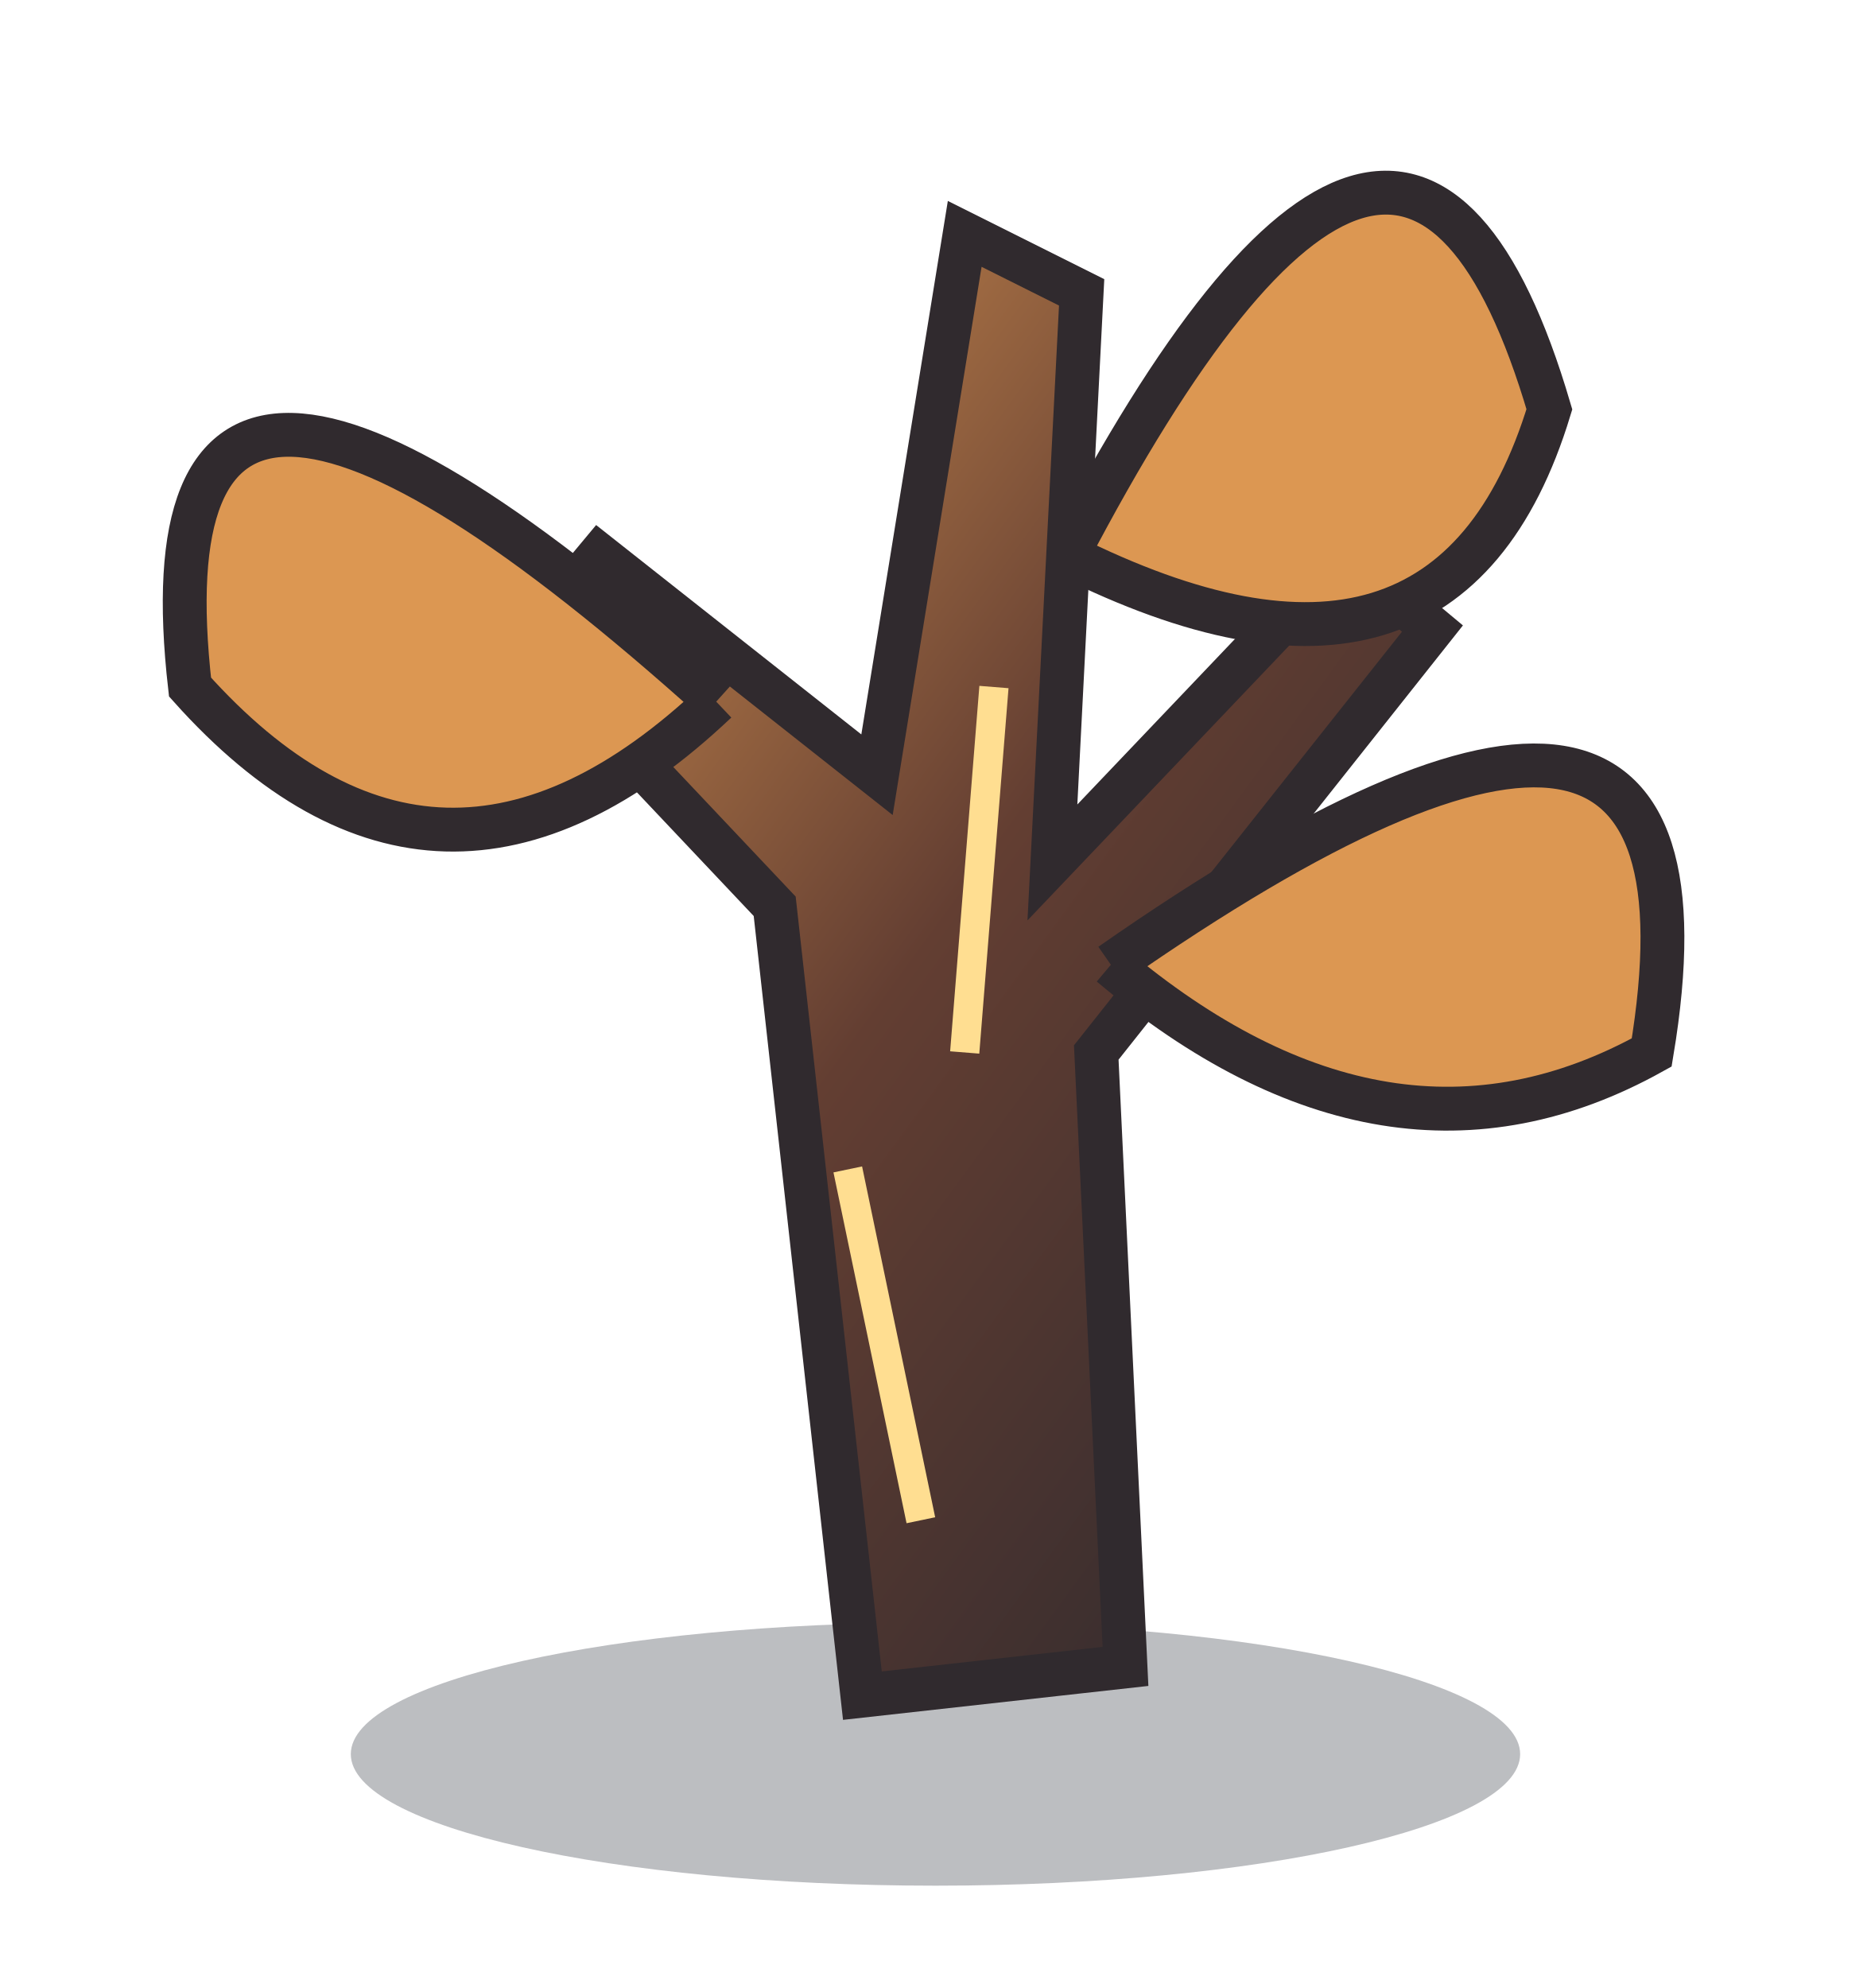
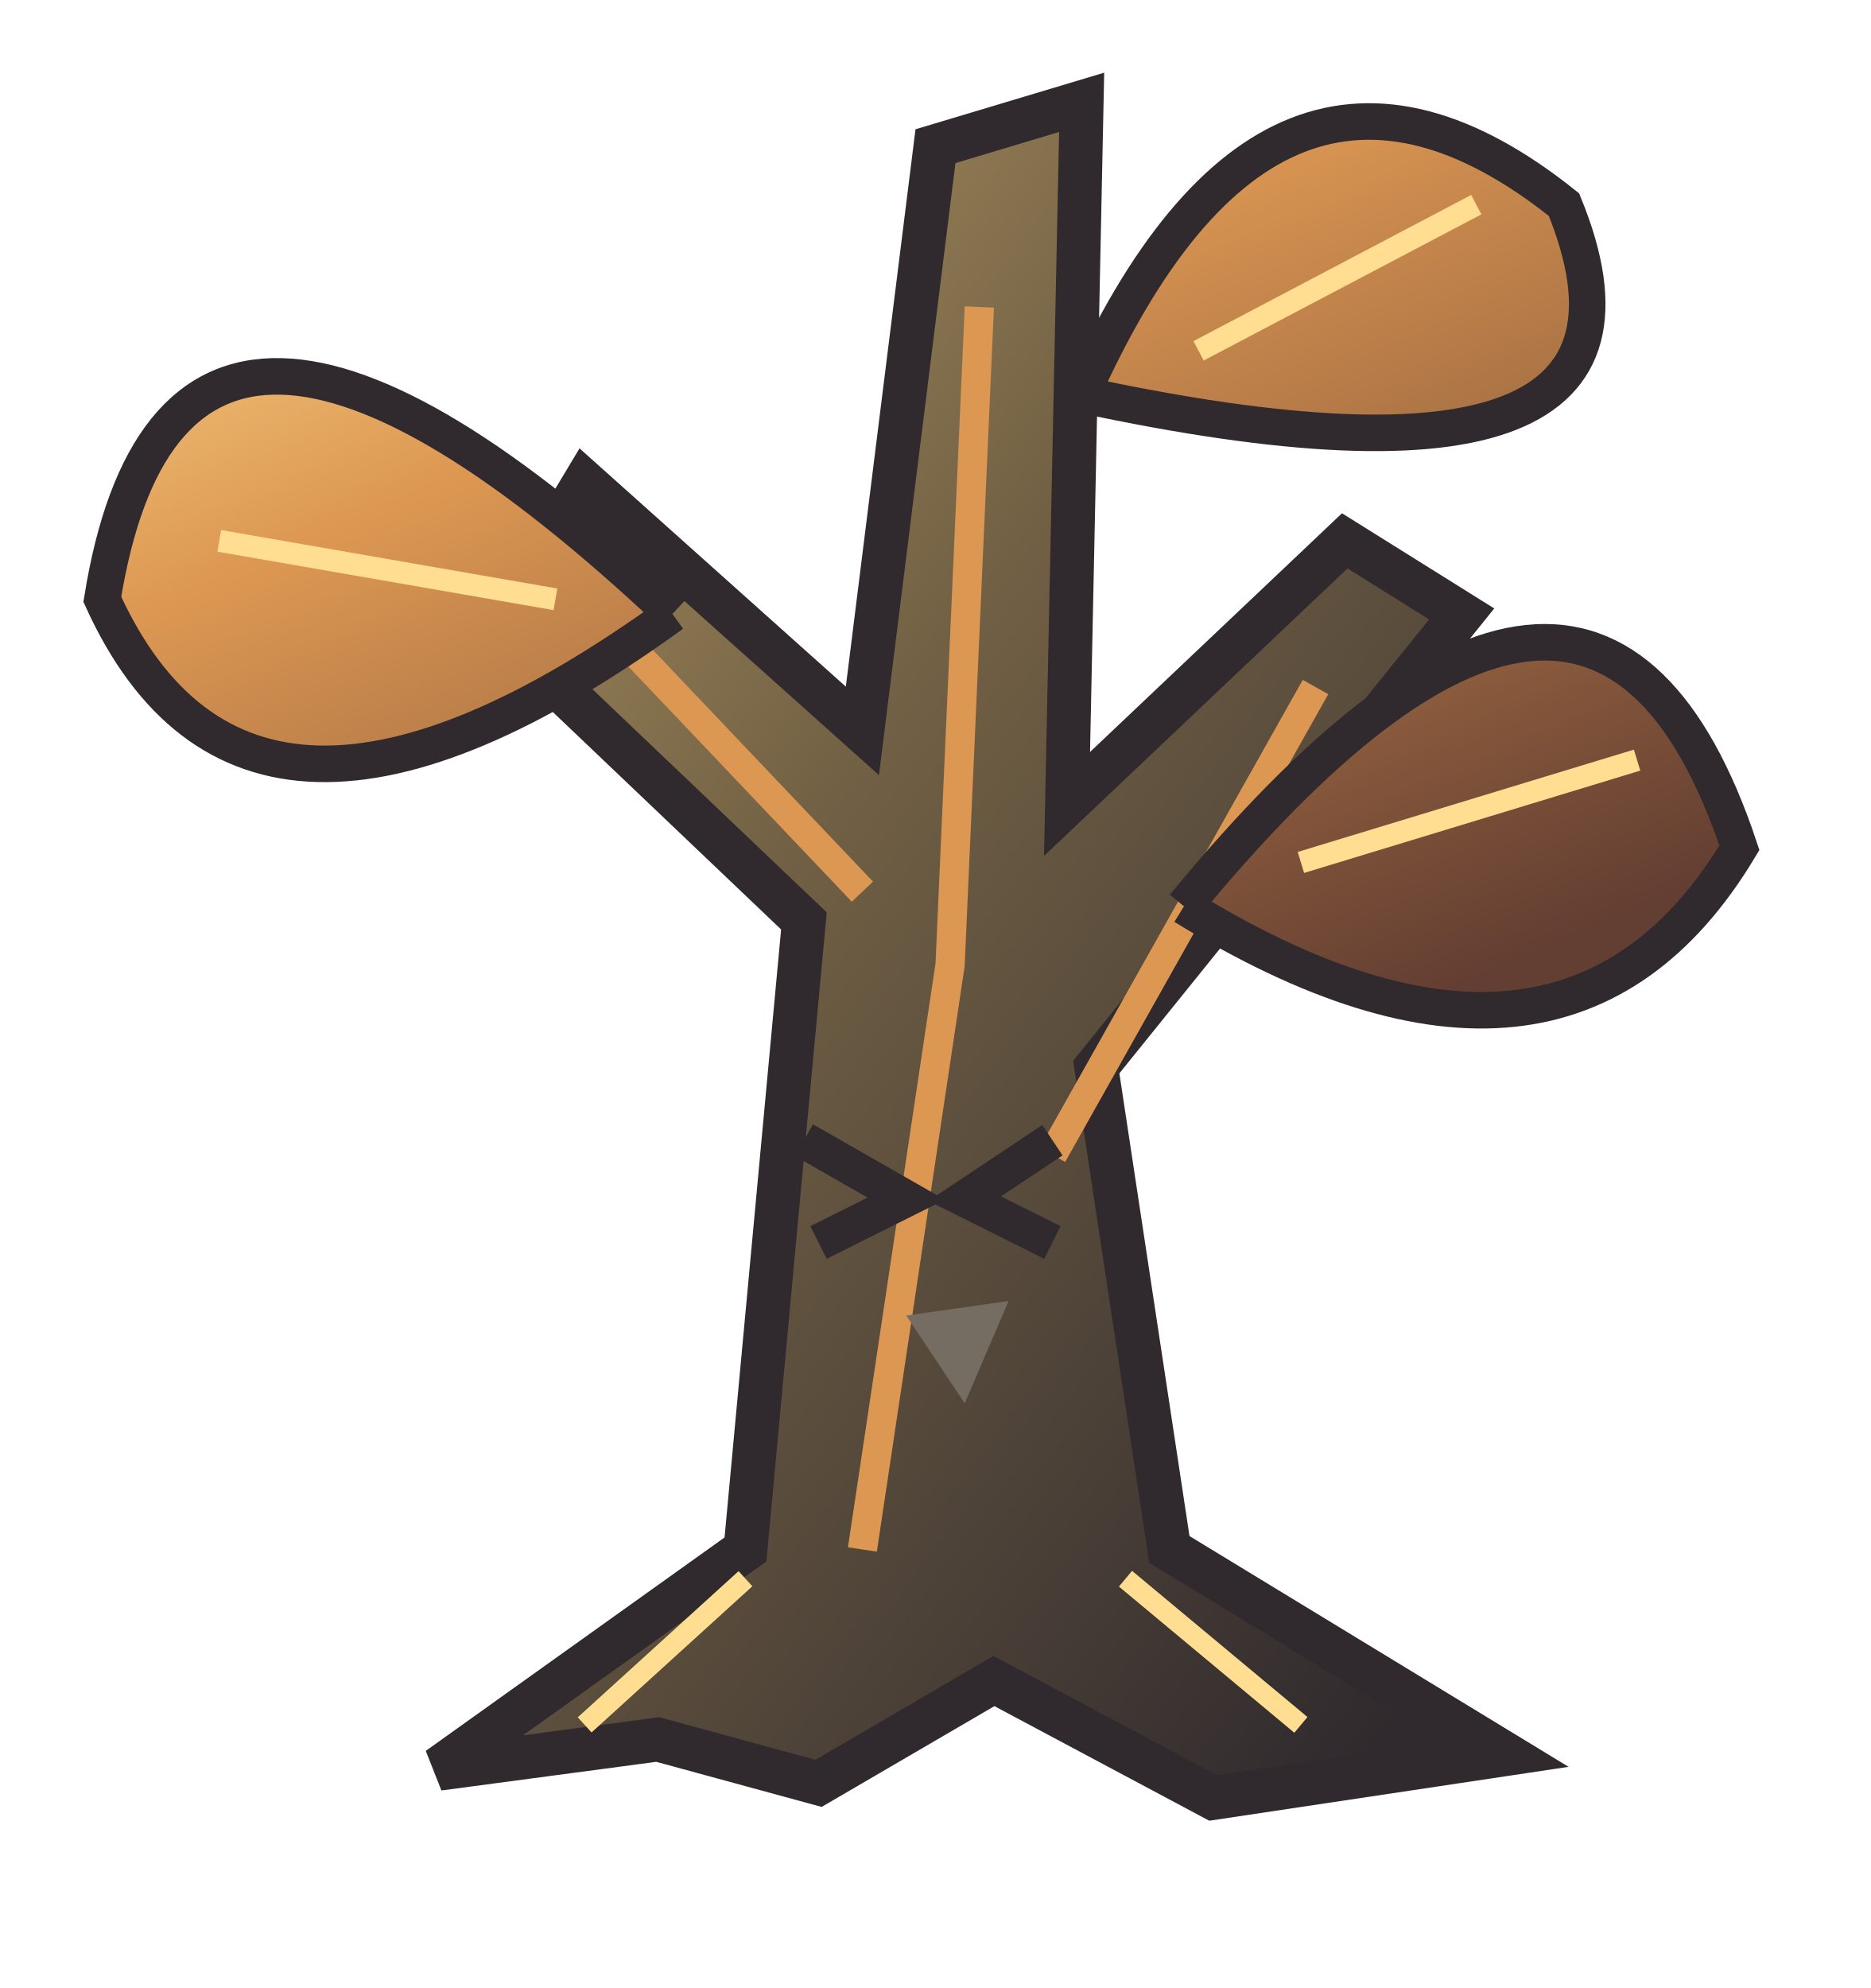
<svg xmlns="http://www.w3.org/2000/svg" viewBox="-64 -116 128 136">
  <defs>
    <linearGradient id="body" x1="0" y1="0" x2=".85" y2="1">
      <stop stop-color="#dc9752" />
      <stop offset=".5" stop-color="#633e32" />
      <stop offset="1" stop-color="#302a2e" />
    </linearGradient>
+     <linearGradient id="wood" x1="0" y1="0" x2=".85" y2="1">
+       <stop stop-color="#b59a64" />
+       <stop offset=".42" stop-color="#716044" />
+       <stop offset="1" stop-color="#302a2e" />
+     </linearGradient>
+     <linearGradient id="leaf" x1="0" y1="0" x2=".8" y2="1">
+       <stop stop-color="#ffde91" />
+       <stop offset=".35" stop-color="#dc9752" />
+       <stop offset="1" stop-color="#633e32" />
+     </linearGradient>
+     <linearGradient id="metal" x1="0" y1="0" x2=".85" y2="1">
+       <stop stop-color="#ece2c5" />
+       <stop offset=".28" stop-color="#a5a49b" />
+       <stop offset=".52" stop-color="#5c626b" />
+       <stop offset=".72" stop-color="#929193" />
+       <stop offset="1" stop-color="#302a2e" />
+     </linearGradient>
+     <linearGradient id="bone" x1="0" y1="0" x2=".8" y2="1">
+       <stop stop-color="#fff1ce" />
+       <stop offset=".38" stop-color="#d2c7ad" />
+       <stop offset=".76" stop-color="#a89b8d" />
+       <stop offset="1" stop-color="#633e32" />
+     </linearGradient>
+     <radialGradient id="core">
+       <stop stop-color="#ffde91" />
+       <stop offset=".3" stop-color="#dc9752" />
+       <stop offset=".65" stop-color="#756d61" />
+       <stop offset="1" stop-color="#302a2e" />
+     </radialGradient>
+     <radialGradient id="void">
+       <stop stop-color="#756d61" />
+       <stop offset=".42" stop-color="#633e32" />
+       <stop offset="1" stop-color="#111621" />
+     </radialGradient>
+     <linearGradient id="spirit" x1="0" y1="0" x2=".35" y2="1">
+       <stop stop-color="#ffde91" />
+       <stop offset=".32" stop-color="#dc9752" />
+       <stop offset=".68" stop-color="#756d61" />
+       <stop offset="1" stop-color="#633e32" stop-opacity=".12" />
+     </linearGradient>
  </defs>
-   <ellipse cx="0" cy="4" rx="40" ry="9" fill="#101421" opacity=".28" />
-   <path d="M-5 0L-11-54L-28-72L-23-78L-4-63L2-100L10-96L8-57L28-78L34-73L11-44L13-2Z" fill="url(#body)" stroke="#302a2e" stroke-width="3" />
-   <path d="M-15-68Q-55-104-51-69Q-34-50-15-68M9-78Q32-122 42-88Q35-65 9-78M12-50Q55-80 49-44Q31-34 12-50" fill="#dc9752" stroke="#302a2e" stroke-width="3" />
-   <path d="M-6-36L-1-12M4-69L2-44" stroke="#ffde91" stroke-width="2" />
+   <path d="M-34 5L-13-10L-9-53L-30-73L-24-83L-5-66L0-106L10-109L9-61L28-79L36-74L11-43L16-10L39 4L19 7L4-1L-8 6L-19 3Z" fill="url(#wood)" stroke="#302a2e" stroke-width="3" />
+   <path d="M-5-10L1-50L3-95M8-37L26-69M-5-55L-24-75" stroke="#dc9752" stroke-width="2" fill="none" />
+   <path d="M-18-74Q-52-106-57-75Q-47-53-18-74M10-89Q23-118 43-102Q52-80 10-89M17-54Q45-88 55-58Q43-38 17-54" fill="url(#leaf)" stroke="#302a2e" stroke-width="2.5" />
+   <path d="M-49-79L-26-75M18-92L37-102M25-57L48-64" stroke="#ffde91" stroke-width="1.5" />
+   <path d="M-9-38L-2-34L-8-31M8-38L2-34L8-31" stroke="#302a2e" stroke-width="2.5" fill="none" />
+   <path d="M-2-26L2-20L5-27" fill="#756d61" />
+   <path d="M-13-8L-24 2M13-8L25 2" stroke="#ffde91" stroke-width="1.4" />
</svg>
